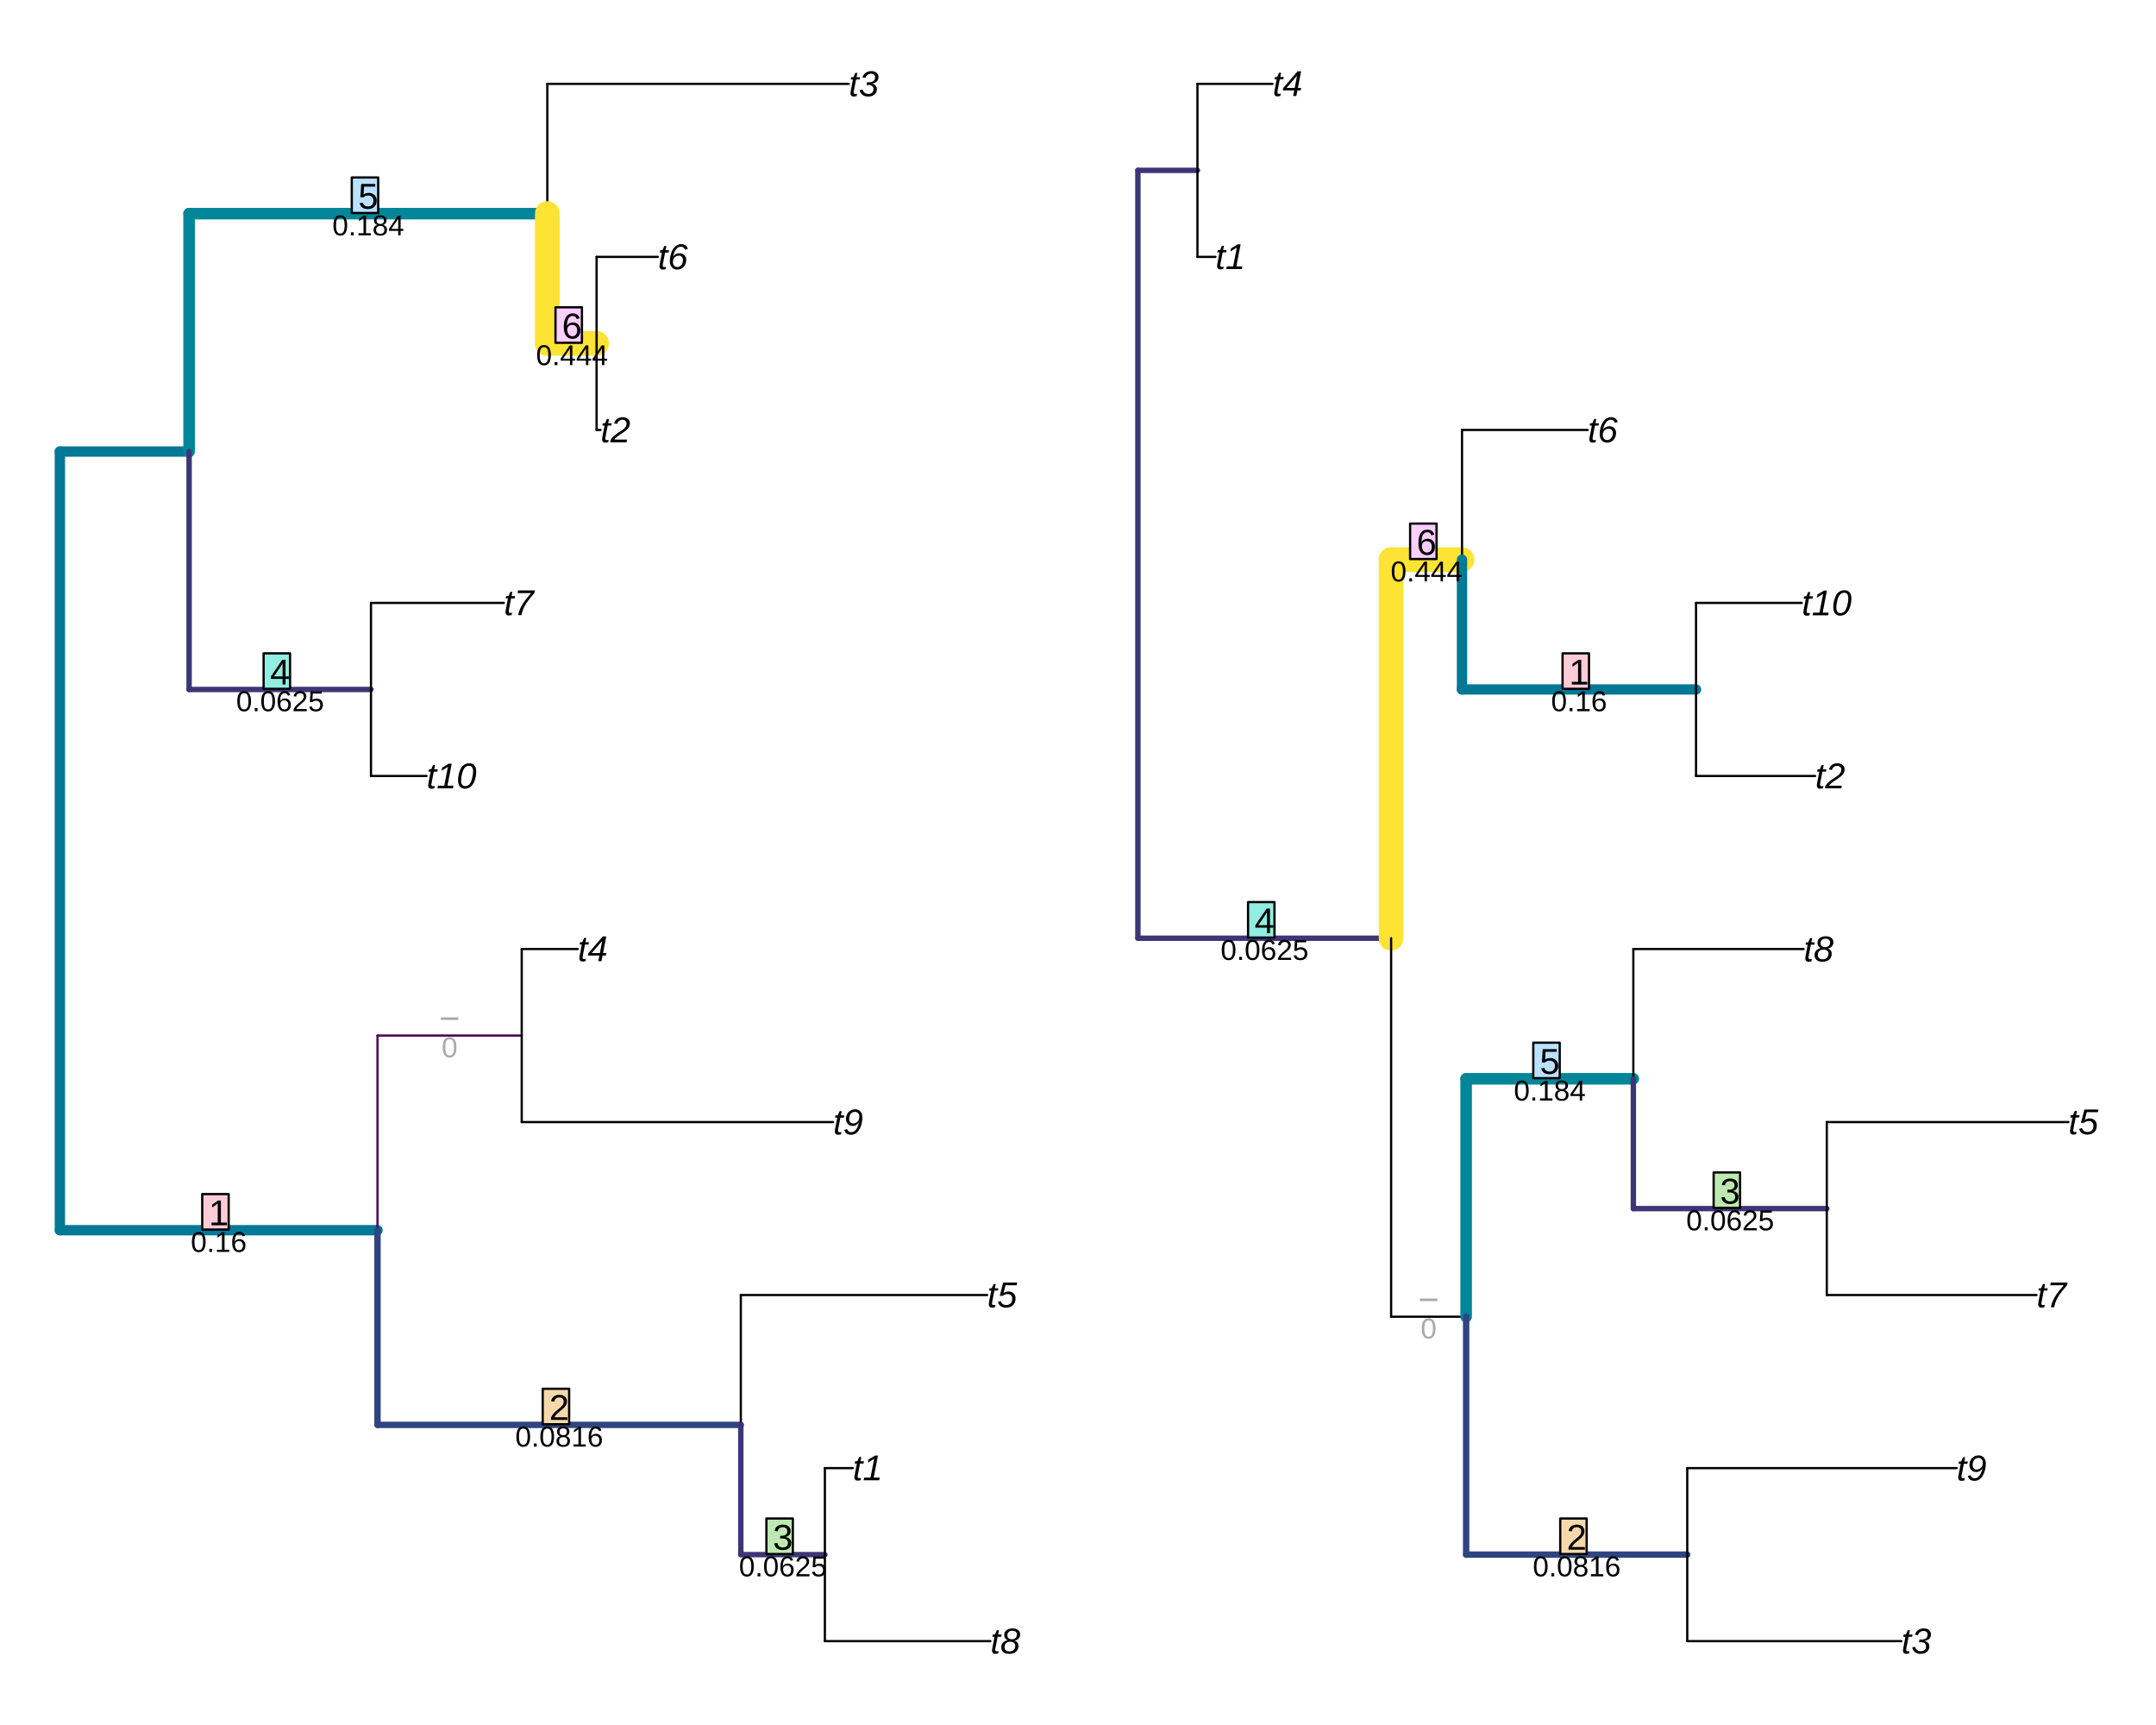
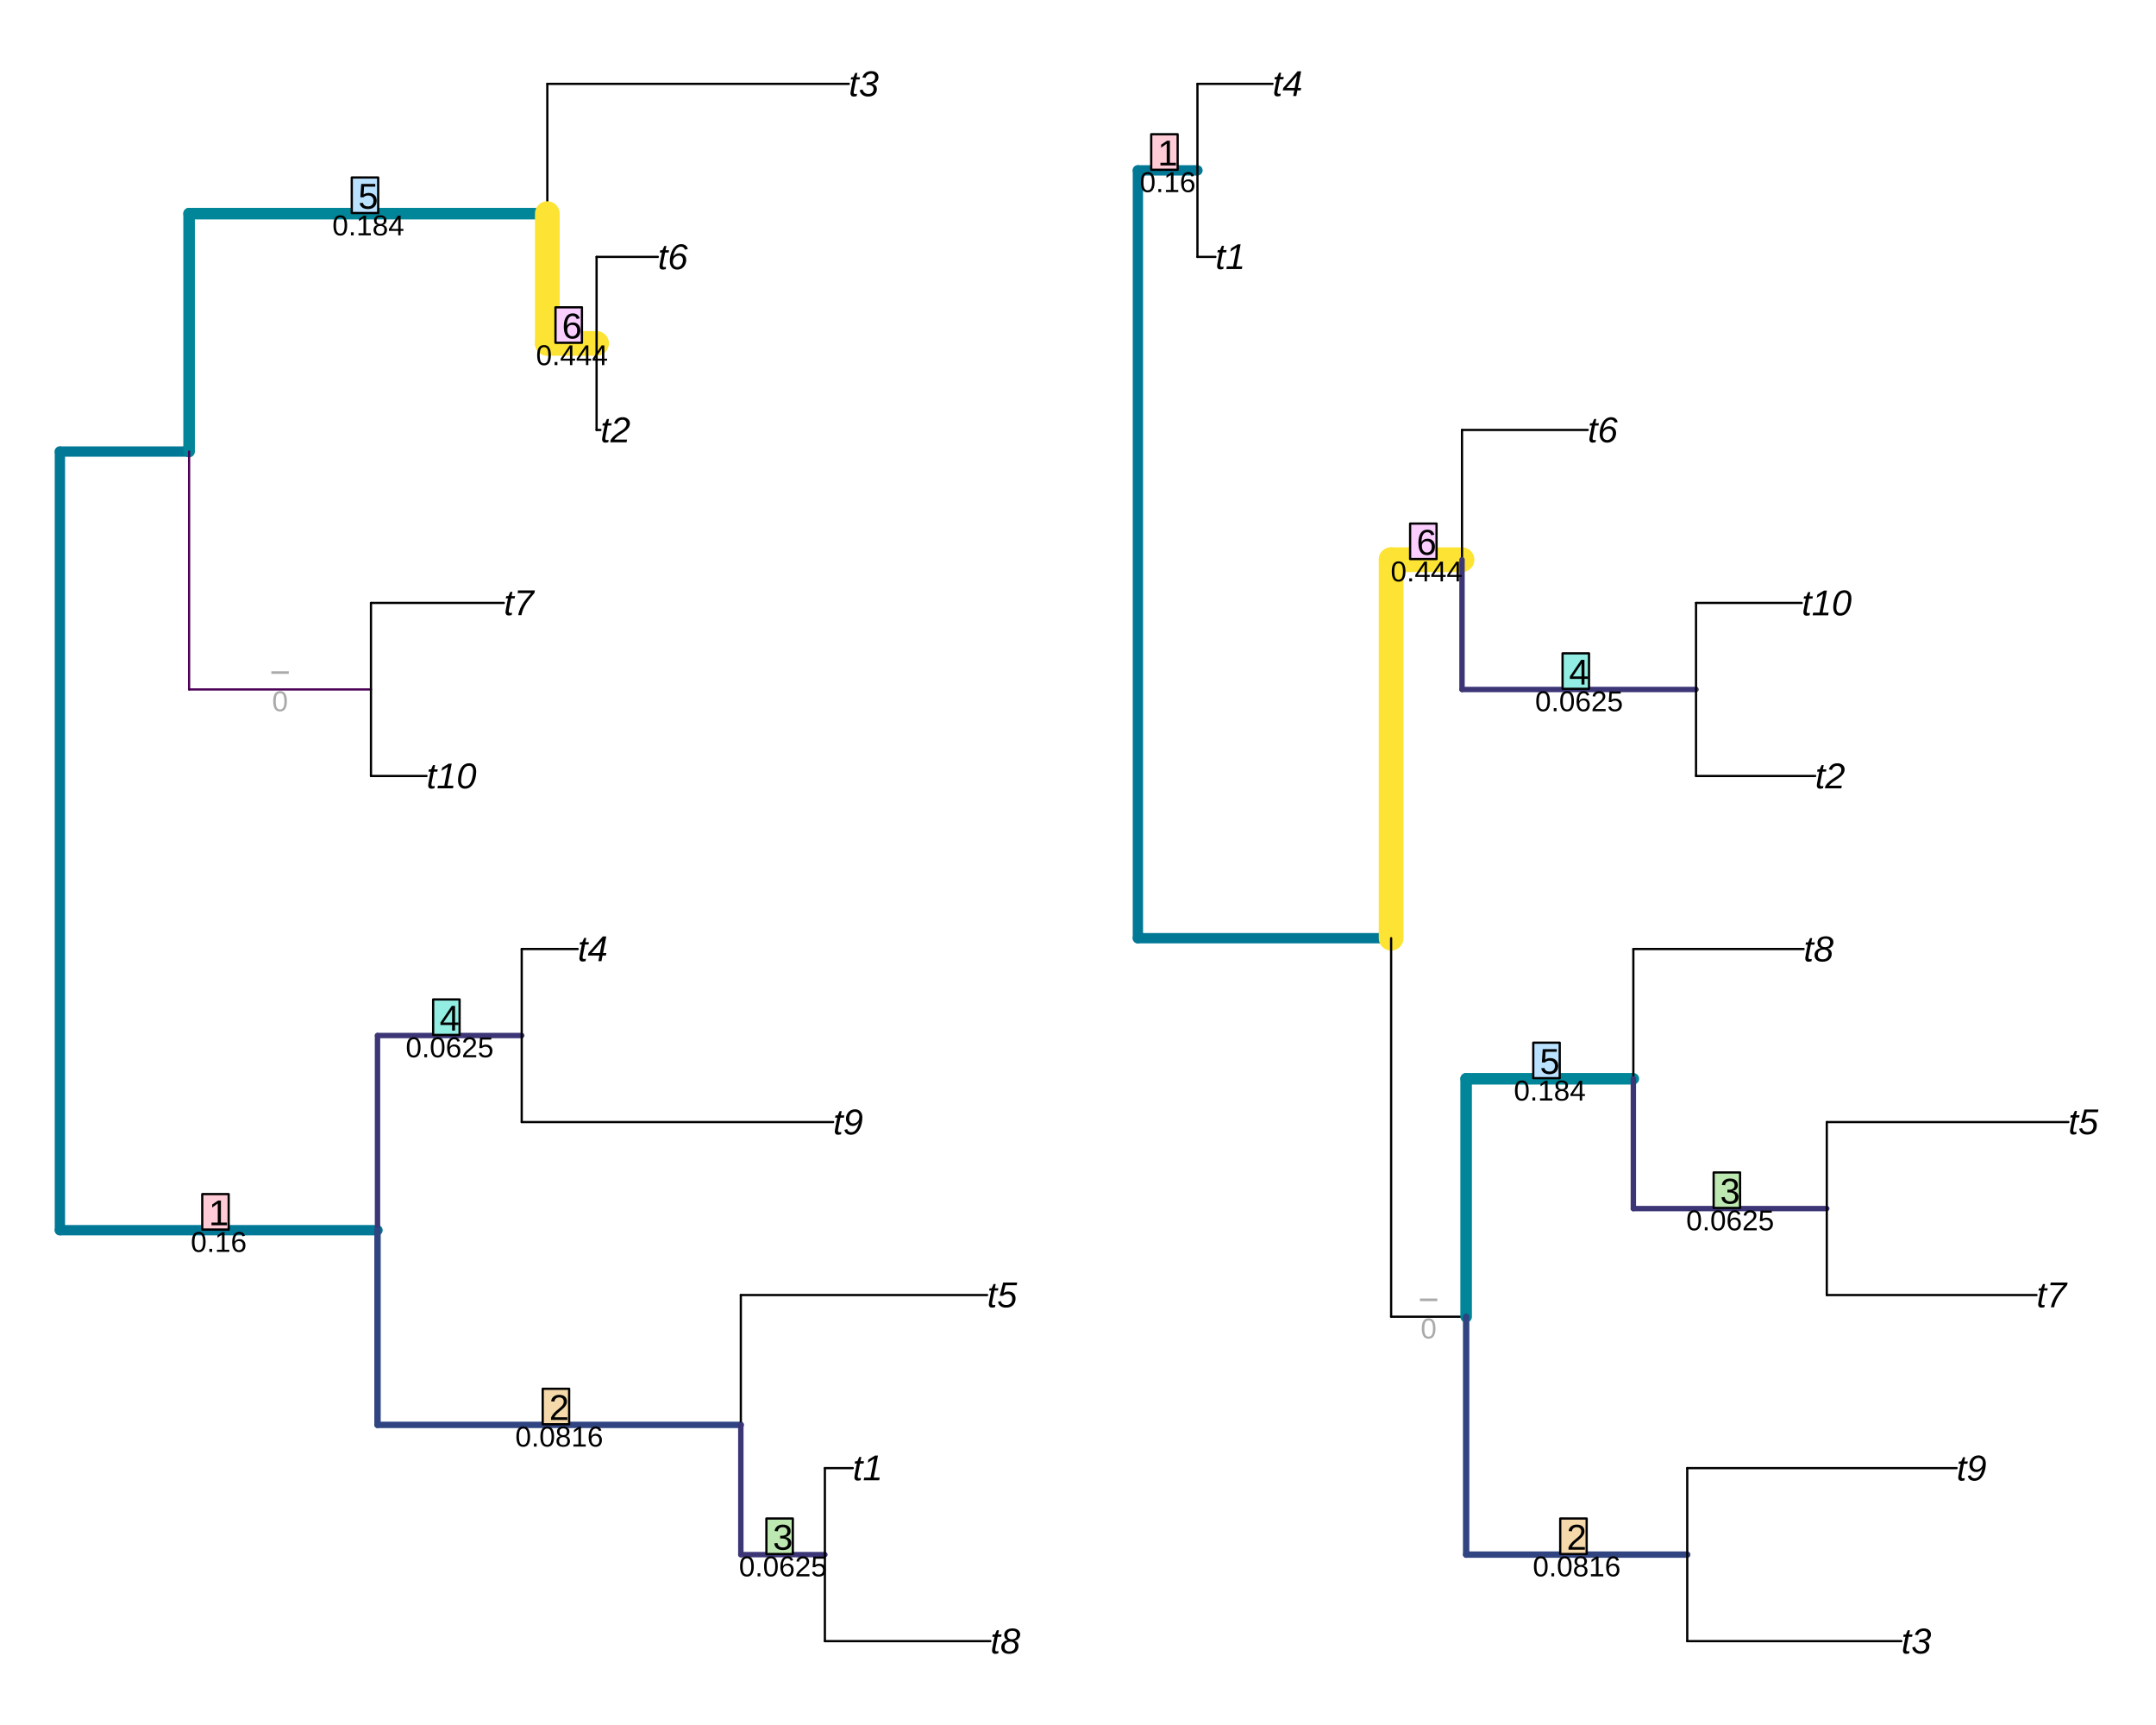
<svg xmlns="http://www.w3.org/2000/svg" viewBox="0 0 720.00 576.00">
  <defs>
    <style type="text/css">
    line, polyline, polygon, path, rect, circle {
      fill: none;
      stroke: #000000;
      stroke-linecap: round;
      stroke-linejoin: round;
      stroke-miterlimit: 10.00;
    }
  </style>
  </defs>
  <rect width="100%" height="100%" style="stroke: none; fill: #FFFFFF;" />
  <defs>
    <clipPath id="cpMC4wMHwzNjAuMDB8NTc2LjAwfDAuMDA=">
      <rect x="0.00" y="0.00" width="360.00" height="576.00" />
    </clipPath>
  </defs>
  <defs>
    <clipPath id="cpNy4yMHwzNTIuODB8NTY4LjgwfDcuMjA=">
      <rect x="7.20" y="7.20" width="345.60" height="561.60" />
    </clipPath>
  </defs>
  <line x1="20.00" y1="410.78" x2="126.07" y2="410.78" style="stroke-width: 3.45; stroke: #007896;" clip-path="url(#cpNy4yMHwzNTIuODB8NTY4LjgwfDcuMjA=)" />
  <line x1="126.07" y1="475.78" x2="247.40" y2="475.78" style="stroke-width: 2.13; stroke: #2F4480;" clip-path="url(#cpNy4yMHwzNTIuODB8NTY4LjgwfDcuMjA=)" />
  <line x1="247.40" y1="519.11" x2="275.47" y2="519.11" style="stroke-width: 1.81; stroke: #3C3677;" clip-path="url(#cpNy4yMHwzNTIuODB8NTY4LjgwfDcuMjA=)" />
  <line x1="275.47" y1="548.00" x2="330.74" y2="548.00" style="stroke-width: 0.75;" clip-path="url(#cpNy4yMHwzNTIuODB8NTY4LjgwfDcuMjA=)" />
  <line x1="275.47" y1="490.22" x2="284.78" y2="490.22" style="stroke-width: 0.75;" clip-path="url(#cpNy4yMHwzNTIuODB8NTY4LjgwfDcuMjA=)" />
  <line x1="247.40" y1="432.44" x2="329.66" y2="432.44" style="stroke-width: 0.75;" clip-path="url(#cpNy4yMHwzNTIuODB8NTY4LjgwfDcuMjA=)" />
-   <line x1="126.07" y1="345.78" x2="174.23" y2="345.78" style="stroke-width: 0.75; stroke: #4B0055;" clip-path="url(#cpNy4yMHwzNTIuODB8NTY4LjgwfDcuMjA=)" />
+   <line x1="126.07" y1="345.78" x2="174.23" y2="345.78" style="stroke-width: 1.81; stroke: #3C3677;" clip-path="url(#cpNy4yMHwzNTIuODB8NTY4LjgwfDcuMjA=)" />
  <line x1="174.23" y1="374.67" x2="278.23" y2="374.67" style="stroke-width: 0.75;" clip-path="url(#cpNy4yMHwzNTIuODB8NTY4LjgwfDcuMjA=)" />
  <line x1="174.23" y1="316.89" x2="192.93" y2="316.89" style="stroke-width: 0.75;" clip-path="url(#cpNy4yMHwzNTIuODB8NTY4LjgwfDcuMjA=)" />
  <line x1="20.00" y1="150.78" x2="63.15" y2="150.78" style="stroke-width: 3.45; stroke: #007896;" clip-path="url(#cpNy4yMHwzNTIuODB8NTY4LjgwfDcuMjA=)" />
-   <line x1="63.15" y1="230.22" x2="123.89" y2="230.22" style="stroke-width: 1.81; stroke: #3C3677;" clip-path="url(#cpNy4yMHwzNTIuODB8NTY4LjgwfDcuMjA=)" />
+   <line x1="63.15" y1="230.22" x2="123.89" y2="230.22" style="stroke-width: 0.75; stroke: #4B0055;" clip-path="url(#cpNy4yMHwzNTIuODB8NTY4LjgwfDcuMjA=)" />
  <line x1="123.89" y1="259.11" x2="142.44" y2="259.11" style="stroke-width: 0.75;" clip-path="url(#cpNy4yMHwzNTIuODB8NTY4LjgwfDcuMjA=)" />
  <line x1="123.89" y1="201.33" x2="168.26" y2="201.33" style="stroke-width: 0.75;" clip-path="url(#cpNy4yMHwzNTIuODB8NTY4LjgwfDcuMjA=)" />
  <line x1="63.15" y1="71.33" x2="182.78" y2="71.33" style="stroke-width: 3.86; stroke: #008698;" clip-path="url(#cpNy4yMHwzNTIuODB8NTY4LjgwfDcuMjA=)" />
  <line x1="182.78" y1="114.67" x2="199.23" y2="114.67" style="stroke-width: 8.25; stroke: #FDE333;" clip-path="url(#cpNy4yMHwzNTIuODB8NTY4LjgwfDcuMjA=)" />
  <line x1="199.23" y1="143.56" x2="200.52" y2="143.56" style="stroke-width: 0.75;" clip-path="url(#cpNy4yMHwzNTIuODB8NTY4LjgwfDcuMjA=)" />
  <line x1="199.23" y1="85.78" x2="219.69" y2="85.78" style="stroke-width: 0.75;" clip-path="url(#cpNy4yMHwzNTIuODB8NTY4LjgwfDcuMjA=)" />
  <line x1="182.78" y1="28.00" x2="283.46" y2="28.00" style="stroke-width: 0.75;" clip-path="url(#cpNy4yMHwzNTIuODB8NTY4LjgwfDcuMjA=)" />
  <line x1="20.00" y1="410.78" x2="20.00" y2="150.78" style="stroke-width: 3.45; stroke: #007896;" clip-path="url(#cpNy4yMHwzNTIuODB8NTY4LjgwfDcuMjA=)" />
-   <line x1="126.07" y1="410.78" x2="126.07" y2="345.78" style="stroke-width: 0.75; stroke: #4B0055;" clip-path="url(#cpNy4yMHwzNTIuODB8NTY4LjgwfDcuMjA=)" />
+   <line x1="126.07" y1="410.78" x2="126.07" y2="345.78" style="stroke-width: 1.81; stroke: #3C3677;" clip-path="url(#cpNy4yMHwzNTIuODB8NTY4LjgwfDcuMjA=)" />
  <line x1="247.40" y1="475.78" x2="247.40" y2="432.44" style="stroke-width: 0.75;" clip-path="url(#cpNy4yMHwzNTIuODB8NTY4LjgwfDcuMjA=)" />
  <line x1="275.47" y1="548.00" x2="275.47" y2="490.22" style="stroke-width: 0.75;" clip-path="url(#cpNy4yMHwzNTIuODB8NTY4LjgwfDcuMjA=)" />
  <line x1="174.23" y1="374.67" x2="174.23" y2="316.89" style="stroke-width: 0.75;" clip-path="url(#cpNy4yMHwzNTIuODB8NTY4LjgwfDcuMjA=)" />
  <line x1="63.15" y1="150.78" x2="63.15" y2="71.33" style="stroke-width: 3.86; stroke: #008698;" clip-path="url(#cpNy4yMHwzNTIuODB8NTY4LjgwfDcuMjA=)" />
  <line x1="123.89" y1="259.11" x2="123.89" y2="201.33" style="stroke-width: 0.75;" clip-path="url(#cpNy4yMHwzNTIuODB8NTY4LjgwfDcuMjA=)" />
  <line x1="182.78" y1="71.33" x2="182.78" y2="28.00" style="stroke-width: 0.75;" clip-path="url(#cpNy4yMHwzNTIuODB8NTY4LjgwfDcuMjA=)" />
  <line x1="199.23" y1="143.56" x2="199.23" y2="85.78" style="stroke-width: 0.75;" clip-path="url(#cpNy4yMHwzNTIuODB8NTY4LjgwfDcuMjA=)" />
  <line x1="126.07" y1="475.78" x2="126.07" y2="410.78" style="stroke-width: 2.13; stroke: #2F4480;" clip-path="url(#cpNy4yMHwzNTIuODB8NTY4LjgwfDcuMjA=)" />
  <line x1="247.40" y1="519.11" x2="247.40" y2="475.78" style="stroke-width: 1.81; stroke: #3C3677;" clip-path="url(#cpNy4yMHwzNTIuODB8NTY4LjgwfDcuMjA=)" />
-   <line x1="63.15" y1="230.22" x2="63.15" y2="150.78" style="stroke-width: 1.81; stroke: #3C3677;" clip-path="url(#cpNy4yMHwzNTIuODB8NTY4LjgwfDcuMjA=)" />
+   <line x1="63.15" y1="230.22" x2="63.15" y2="150.78" style="stroke-width: 0.75; stroke: #4B0055;" clip-path="url(#cpNy4yMHwzNTIuODB8NTY4LjgwfDcuMjA=)" />
  <line x1="182.78" y1="114.67" x2="182.78" y2="71.33" style="stroke-width: 8.25; stroke: #FDE333;" clip-path="url(#cpNy4yMHwzNTIuODB8NTY4LjgwfDcuMjA=)" />
  <g clip-path="url(#cpNy4yMHwzNTIuODB8NTY4LjgwfDcuMjA=)">
    <text x="330.74" y="552.12" style="font-size: 12.00px; font-style: italic; font-family: Liberation Sans;" textLength="10.00px" lengthAdjust="spacingAndGlyphs">t8</text>
  </g>
  <g clip-path="url(#cpNy4yMHwzNTIuODB8NTY4LjgwfDcuMjA=)">
    <text x="284.78" y="494.28" style="font-size: 12.00px; font-style: italic; font-family: Liberation Sans;" textLength="10.00px" lengthAdjust="spacingAndGlyphs">t1</text>
  </g>
  <g clip-path="url(#cpNy4yMHwzNTIuODB8NTY4LjgwfDcuMjA=)">
    <text x="329.66" y="436.51" style="font-size: 12.00px; font-style: italic; font-family: Liberation Sans;" textLength="10.00px" lengthAdjust="spacingAndGlyphs">t5</text>
  </g>
  <g clip-path="url(#cpNy4yMHwzNTIuODB8NTY4LjgwfDcuMjA=)">
    <text x="278.23" y="378.79" style="font-size: 12.00px; font-style: italic; font-family: Liberation Sans;" textLength="10.00px" lengthAdjust="spacingAndGlyphs">t9</text>
  </g>
  <g clip-path="url(#cpNy4yMHwzNTIuODB8NTY4LjgwfDcuMjA=)">
    <text x="192.93" y="320.95" style="font-size: 12.00px; font-style: italic; font-family: Liberation Sans;" textLength="10.00px" lengthAdjust="spacingAndGlyphs">t4</text>
  </g>
  <g clip-path="url(#cpNy4yMHwzNTIuODB8NTY4LjgwfDcuMjA=)">
    <text x="142.44" y="263.24" style="font-size: 12.00px; font-style: italic; font-family: Liberation Sans;" textLength="16.67px" lengthAdjust="spacingAndGlyphs">t10</text>
  </g>
  <g clip-path="url(#cpNy4yMHwzNTIuODB8NTY4LjgwfDcuMjA=)">
    <text x="168.26" y="205.40" style="font-size: 12.00px; font-style: italic; font-family: Liberation Sans;" textLength="10.00px" lengthAdjust="spacingAndGlyphs">t7</text>
  </g>
  <g clip-path="url(#cpNy4yMHwzNTIuODB8NTY4LjgwfDcuMjA=)">
    <text x="200.52" y="147.68" style="font-size: 12.00px; font-style: italic; font-family: Liberation Sans;" textLength="10.00px" lengthAdjust="spacingAndGlyphs">t2</text>
  </g>
  <g clip-path="url(#cpNy4yMHwzNTIuODB8NTY4LjgwfDcuMjA=)">
    <text x="219.69" y="89.90" style="font-size: 12.00px; font-style: italic; font-family: Liberation Sans;" textLength="10.00px" lengthAdjust="spacingAndGlyphs">t6</text>
  </g>
  <g clip-path="url(#cpNy4yMHwzNTIuODB8NTY4LjgwfDcuMjA=)">
    <text x="283.46" y="32.12" style="font-size: 12.00px; font-style: italic; font-family: Liberation Sans;" textLength="10.00px" lengthAdjust="spacingAndGlyphs">t3</text>
  </g>
  <rect x="67.54" y="398.72" width="8.83" height="11.85" style="stroke-width: 0.75; fill: #FFCBD7;" clip-path="url(#cpNy4yMHwzNTIuODB8NTY4LjgwfDcuMjA=)" />
  <rect x="181.24" y="463.72" width="8.83" height="11.85" style="stroke-width: 0.75; fill: #F6D9AB;" clip-path="url(#cpNy4yMHwzNTIuODB8NTY4LjgwfDcuMjA=)" />
  <rect x="255.94" y="507.05" width="8.83" height="11.85" style="stroke-width: 0.75; fill: #BEE8B1;" clip-path="url(#cpNy4yMHwzNTIuODB8NTY4LjgwfDcuMjA=)" />
-   <rect x="88.03" y="218.16" width="8.83" height="11.85" style="stroke-width: 0.75; fill: #92EDE2;" clip-path="url(#cpNy4yMHwzNTIuODB8NTY4LjgwfDcuMjA=)" />
+   <rect x="144.65" y="333.72" width="8.83" height="11.85" style="stroke-width: 0.75; fill: #92EDE2;" clip-path="url(#cpNy4yMHwzNTIuODB8NTY4LjgwfDcuMjA=)" />
  <rect x="117.47" y="59.27" width="8.83" height="11.85" style="stroke-width: 0.75; fill: #BAE1FF;" clip-path="url(#cpNy4yMHwzNTIuODB8NTY4LjgwfDcuMjA=)" />
  <rect x="185.51" y="102.61" width="8.83" height="11.85" style="stroke-width: 0.75; fill: #FACEFF;" clip-path="url(#cpNy4yMHwzNTIuODB8NTY4LjgwfDcuMjA=)" />
  <g clip-path="url(#cpNy4yMHwzNTIuODB8NTY4LjgwfDcuMjA=)">
    <text x="69.70" y="409.13" style="font-size: 12.00px; font-family: Liberation Sans;" textLength="6.67px" lengthAdjust="spacingAndGlyphs">1</text>
  </g>
  <g clip-path="url(#cpNy4yMHwzNTIuODB8NTY4LjgwfDcuMjA=)">
    <text x="183.40" y="474.13" style="font-size: 12.00px; font-family: Liberation Sans;" textLength="6.67px" lengthAdjust="spacingAndGlyphs">2</text>
  </g>
  <g clip-path="url(#cpNy4yMHwzNTIuODB8NTY4LjgwfDcuMjA=)">
    <text x="258.10" y="517.46" style="font-size: 12.00px; font-family: Liberation Sans;" textLength="6.67px" lengthAdjust="spacingAndGlyphs">3</text>
  </g>
  <g clip-path="url(#cpNy4yMHwzNTIuODB8NTY4LjgwfDcuMjA=)">
-     <text x="90.19" y="228.57" style="font-size: 12.00px; font-family: Liberation Sans;" textLength="6.67px" lengthAdjust="spacingAndGlyphs">4</text>
+     <text x="146.81" y="344.13" style="font-size: 12.00px; font-family: Liberation Sans;" textLength="6.67px" lengthAdjust="spacingAndGlyphs">4</text>
  </g>
  <g clip-path="url(#cpNy4yMHwzNTIuODB8NTY4LjgwfDcuMjA=)">
    <text x="119.63" y="69.68" style="font-size: 12.00px; font-family: Liberation Sans;" textLength="6.67px" lengthAdjust="spacingAndGlyphs">5</text>
  </g>
  <g clip-path="url(#cpNy4yMHwzNTIuODB8NTY4LjgwfDcuMjA=)">
    <text x="187.67" y="113.02" style="font-size: 12.00px; font-family: Liberation Sans;" textLength="6.67px" lengthAdjust="spacingAndGlyphs">6</text>
  </g>
  <g clip-path="url(#cpNy4yMHwzNTIuODB8NTY4LjgwfDcuMjA=)">
    <text x="63.71" y="418.03" style="font-size: 9.60px; font-family: Liberation Sans;" textLength="18.66px" lengthAdjust="spacingAndGlyphs">0.16</text>
  </g>
  <g clip-path="url(#cpNy4yMHwzNTIuODB8NTY4LjgwfDcuMjA=)">
    <text x="172.08" y="483.03" style="font-size: 9.60px; font-family: Liberation Sans;" textLength="29.31px" lengthAdjust="spacingAndGlyphs">0.0816</text>
  </g>
  <g clip-path="url(#cpNy4yMHwzNTIuODB8NTY4LjgwfDcuMjA=)">
    <text x="246.78" y="526.36" style="font-size: 9.60px; font-family: Liberation Sans;" textLength="29.31px" lengthAdjust="spacingAndGlyphs">0.0625</text>
  </g>
  <g clip-path="url(#cpNy4yMHwzNTIuODB8NTY4LjgwfDcuMjA=)">
-     <text x="78.87" y="237.48" style="font-size: 9.60px; font-family: Liberation Sans;" textLength="29.31px" lengthAdjust="spacingAndGlyphs">0.0625</text>
+     <text x="135.49" y="353.03" style="font-size: 9.60px; font-family: Liberation Sans;" textLength="29.31px" lengthAdjust="spacingAndGlyphs">0.0625</text>
  </g>
  <g clip-path="url(#cpNy4yMHwzNTIuODB8NTY4LjgwfDcuMjA=)">
    <text x="110.98" y="78.59" style="font-size: 9.60px; font-family: Liberation Sans;" textLength="23.98px" lengthAdjust="spacingAndGlyphs">0.184</text>
  </g>
  <g clip-path="url(#cpNy4yMHwzNTIuODB8NTY4LjgwfDcuMjA=)">
    <text x="179.01" y="121.92" style="font-size: 9.60px; font-family: Liberation Sans;" textLength="23.98px" lengthAdjust="spacingAndGlyphs">0.444</text>
  </g>
  <g clip-path="url(#cpNy4yMHwzNTIuODB8NTY4LjgwfDcuMjA=)">
-     <text x="146.64" y="344.13" style="font-size: 12.00px; fill: #AAAAAA; font-family: Liberation Sans;" textLength="7.02px" lengthAdjust="spacingAndGlyphs">−</text>
-   </g>
-   <g clip-path="url(#cpNy4yMHwzNTIuODB8NTY4LjgwfDcuMjA=)">
-     <text x="147.48" y="353.03" style="font-size: 9.60px; fill: #AAAAAA; font-family: Liberation Sans;" textLength="5.33px" lengthAdjust="spacingAndGlyphs">0</text>
+     <text x="90.02" y="228.57" style="font-size: 12.00px; fill: #AAAAAA; font-family: Liberation Sans;" textLength="7.02px" lengthAdjust="spacingAndGlyphs">−</text>
+   </g>
+   <g clip-path="url(#cpNy4yMHwzNTIuODB8NTY4LjgwfDcuMjA=)">
+     <text x="90.86" y="237.48" style="font-size: 9.60px; fill: #AAAAAA; font-family: Liberation Sans;" textLength="5.33px" lengthAdjust="spacingAndGlyphs">0</text>
  </g>
  <defs>
    <clipPath id="cpMzY3LjIwfDcxMi44MHw1NjguODB8Ny4yMA==">
      <rect x="367.20" y="7.20" width="345.60" height="561.60" />
    </clipPath>
  </defs>
  <defs>
    <clipPath id="cpMzYwLjAwfDcyMC4wMHw1NzYuMDB8MC4wMA==">
      <rect x="360.00" y="0.00" width="360.00" height="576.00" />
    </clipPath>
  </defs>
  <defs>
    <clipPath id="cpMzY3LjIwfDcxMi44MHw1NjguODB8Ny4yMA==">
      <rect x="367.20" y="7.20" width="345.60" height="561.60" />
    </clipPath>
  </defs>
-   <line x1="380.00" y1="313.28" x2="464.57" y2="313.28" style="stroke-width: 1.81; stroke: #3C3677;" clip-path="url(#cpMzY3LjIwfDcxMi44MHw1NjguODB8Ny4yMA==)" />
+   <line x1="380.00" y1="313.28" x2="464.57" y2="313.28" style="stroke-width: 3.45; stroke: #007896;" clip-path="url(#cpMzY3LjIwfDcxMi44MHw1NjguODB8Ny4yMA==)" />
  <line x1="464.57" y1="439.67" x2="489.62" y2="439.67" style="stroke-width: 0.75;" clip-path="url(#cpMzY3LjIwfDcxMi44MHw1NjguODB8Ny4yMA==)" />
  <line x1="489.62" y1="519.11" x2="563.46" y2="519.11" style="stroke-width: 2.13; stroke: #2F4480;" clip-path="url(#cpMzY3LjIwfDcxMi44MHw1NjguODB8Ny4yMA==)" />
  <line x1="563.46" y1="548.00" x2="634.95" y2="548.00" style="stroke-width: 0.75;" clip-path="url(#cpMzY3LjIwfDcxMi44MHw1NjguODB8Ny4yMA==)" />
  <line x1="563.46" y1="490.22" x2="653.41" y2="490.22" style="stroke-width: 0.75;" clip-path="url(#cpMzY3LjIwfDcxMi44MHw1NjguODB8Ny4yMA==)" />
  <line x1="489.62" y1="360.22" x2="545.46" y2="360.22" style="stroke-width: 3.86; stroke: #008698;" clip-path="url(#cpMzY3LjIwfDcxMi44MHw1NjguODB8Ny4yMA==)" />
  <line x1="545.46" y1="403.56" x2="610.06" y2="403.56" style="stroke-width: 1.81; stroke: #3C3677;" clip-path="url(#cpMzY3LjIwfDcxMi44MHw1NjguODB8Ny4yMA==)" />
  <line x1="610.06" y1="432.44" x2="680.10" y2="432.44" style="stroke-width: 0.75;" clip-path="url(#cpMzY3LjIwfDcxMi44MHw1NjguODB8Ny4yMA==)" />
  <line x1="610.06" y1="374.67" x2="690.74" y2="374.67" style="stroke-width: 0.75;" clip-path="url(#cpMzY3LjIwfDcxMi44MHw1NjguODB8Ny4yMA==)" />
  <line x1="545.46" y1="316.89" x2="602.32" y2="316.89" style="stroke-width: 0.75;" clip-path="url(#cpMzY3LjIwfDcxMi44MHw1NjguODB8Ny4yMA==)" />
  <line x1="464.57" y1="186.89" x2="488.24" y2="186.89" style="stroke-width: 8.25; stroke: #FDE333;" clip-path="url(#cpMzY3LjIwfDcxMi44MHw1NjguODB8Ny4yMA==)" />
-   <line x1="488.24" y1="230.22" x2="566.39" y2="230.22" style="stroke-width: 3.45; stroke: #007896;" clip-path="url(#cpMzY3LjIwfDcxMi44MHw1NjguODB8Ny4yMA==)" />
+   <line x1="488.24" y1="230.22" x2="566.39" y2="230.22" style="stroke-width: 1.81; stroke: #3C3677;" clip-path="url(#cpMzY3LjIwfDcxMi44MHw1NjguODB8Ny4yMA==)" />
  <line x1="566.39" y1="259.11" x2="606.18" y2="259.11" style="stroke-width: 0.75;" clip-path="url(#cpMzY3LjIwfDcxMi44MHw1NjguODB8Ny4yMA==)" />
  <line x1="566.39" y1="201.33" x2="601.69" y2="201.33" style="stroke-width: 0.75;" clip-path="url(#cpMzY3LjIwfDcxMi44MHw1NjguODB8Ny4yMA==)" />
  <line x1="488.24" y1="143.56" x2="530.22" y2="143.56" style="stroke-width: 0.75;" clip-path="url(#cpMzY3LjIwfDcxMi44MHw1NjguODB8Ny4yMA==)" />
-   <line x1="380.00" y1="56.89" x2="399.89" y2="56.89" style="stroke-width: 1.81; stroke: #3C3677;" clip-path="url(#cpMzY3LjIwfDcxMi44MHw1NjguODB8Ny4yMA==)" />
+   <line x1="380.00" y1="56.89" x2="399.89" y2="56.89" style="stroke-width: 3.45; stroke: #007896;" clip-path="url(#cpMzY3LjIwfDcxMi44MHw1NjguODB8Ny4yMA==)" />
  <line x1="399.89" y1="85.78" x2="405.89" y2="85.78" style="stroke-width: 0.75;" clip-path="url(#cpMzY3LjIwfDcxMi44MHw1NjguODB8Ny4yMA==)" />
  <line x1="399.89" y1="28.00" x2="424.97" y2="28.00" style="stroke-width: 0.75;" clip-path="url(#cpMzY3LjIwfDcxMi44MHw1NjguODB8Ny4yMA==)" />
-   <line x1="380.00" y1="313.28" x2="380.00" y2="56.89" style="stroke-width: 1.81; stroke: #3C3677;" clip-path="url(#cpMzY3LjIwfDcxMi44MHw1NjguODB8Ny4yMA==)" />
+   <line x1="380.00" y1="313.28" x2="380.00" y2="56.89" style="stroke-width: 3.45; stroke: #007896;" clip-path="url(#cpMzY3LjIwfDcxMi44MHw1NjguODB8Ny4yMA==)" />
  <line x1="464.57" y1="313.28" x2="464.57" y2="186.89" style="stroke-width: 8.25; stroke: #FDE333;" clip-path="url(#cpMzY3LjIwfDcxMi44MHw1NjguODB8Ny4yMA==)" />
  <line x1="489.62" y1="439.67" x2="489.62" y2="360.22" style="stroke-width: 3.86; stroke: #008698;" clip-path="url(#cpMzY3LjIwfDcxMi44MHw1NjguODB8Ny4yMA==)" />
  <line x1="563.46" y1="548.00" x2="563.46" y2="490.22" style="stroke-width: 0.75;" clip-path="url(#cpMzY3LjIwfDcxMi44MHw1NjguODB8Ny4yMA==)" />
  <line x1="545.46" y1="360.22" x2="545.46" y2="316.89" style="stroke-width: 0.75;" clip-path="url(#cpMzY3LjIwfDcxMi44MHw1NjguODB8Ny4yMA==)" />
  <line x1="610.06" y1="432.44" x2="610.06" y2="374.67" style="stroke-width: 0.75;" clip-path="url(#cpMzY3LjIwfDcxMi44MHw1NjguODB8Ny4yMA==)" />
  <line x1="488.24" y1="186.89" x2="488.24" y2="143.56" style="stroke-width: 0.75;" clip-path="url(#cpMzY3LjIwfDcxMi44MHw1NjguODB8Ny4yMA==)" />
  <line x1="566.39" y1="259.11" x2="566.39" y2="201.33" style="stroke-width: 0.75;" clip-path="url(#cpMzY3LjIwfDcxMi44MHw1NjguODB8Ny4yMA==)" />
  <line x1="399.89" y1="85.78" x2="399.89" y2="28.00" style="stroke-width: 0.75;" clip-path="url(#cpMzY3LjIwfDcxMi44MHw1NjguODB8Ny4yMA==)" />
  <line x1="464.57" y1="439.67" x2="464.57" y2="313.28" style="stroke-width: 0.75;" clip-path="url(#cpMzY3LjIwfDcxMi44MHw1NjguODB8Ny4yMA==)" />
  <line x1="489.62" y1="519.11" x2="489.62" y2="439.67" style="stroke-width: 2.13; stroke: #2F4480;" clip-path="url(#cpMzY3LjIwfDcxMi44MHw1NjguODB8Ny4yMA==)" />
  <line x1="545.46" y1="403.56" x2="545.46" y2="360.22" style="stroke-width: 1.81; stroke: #3C3677;" clip-path="url(#cpMzY3LjIwfDcxMi44MHw1NjguODB8Ny4yMA==)" />
-   <line x1="488.24" y1="230.22" x2="488.24" y2="186.89" style="stroke-width: 3.45; stroke: #007896;" clip-path="url(#cpMzY3LjIwfDcxMi44MHw1NjguODB8Ny4yMA==)" />
+   <line x1="488.24" y1="230.22" x2="488.24" y2="186.89" style="stroke-width: 1.81; stroke: #3C3677;" clip-path="url(#cpMzY3LjIwfDcxMi44MHw1NjguODB8Ny4yMA==)" />
  <g clip-path="url(#cpMzY3LjIwfDcxMi44MHw1NjguODB8Ny4yMA==)">
    <text x="634.95" y="552.12" style="font-size: 12.00px; font-style: italic; font-family: Liberation Sans;" textLength="10.00px" lengthAdjust="spacingAndGlyphs">t3</text>
  </g>
  <g clip-path="url(#cpMzY3LjIwfDcxMi44MHw1NjguODB8Ny4yMA==)">
    <text x="653.41" y="494.35" style="font-size: 12.00px; font-style: italic; font-family: Liberation Sans;" textLength="10.00px" lengthAdjust="spacingAndGlyphs">t9</text>
  </g>
  <g clip-path="url(#cpMzY3LjIwfDcxMi44MHw1NjguODB8Ny4yMA==)">
    <text x="680.10" y="436.51" style="font-size: 12.00px; font-style: italic; font-family: Liberation Sans;" textLength="10.00px" lengthAdjust="spacingAndGlyphs">t7</text>
  </g>
  <g clip-path="url(#cpMzY3LjIwfDcxMi44MHw1NjguODB8Ny4yMA==)">
    <text x="690.74" y="378.73" style="font-size: 12.00px; font-style: italic; font-family: Liberation Sans;" textLength="10.00px" lengthAdjust="spacingAndGlyphs">t5</text>
  </g>
  <g clip-path="url(#cpMzY3LjIwfDcxMi44MHw1NjguODB8Ny4yMA==)">
    <text x="602.32" y="321.01" style="font-size: 12.00px; font-style: italic; font-family: Liberation Sans;" textLength="10.00px" lengthAdjust="spacingAndGlyphs">t8</text>
  </g>
  <g clip-path="url(#cpMzY3LjIwfDcxMi44MHw1NjguODB8Ny4yMA==)">
    <text x="606.18" y="263.24" style="font-size: 12.00px; font-style: italic; font-family: Liberation Sans;" textLength="10.00px" lengthAdjust="spacingAndGlyphs">t2</text>
  </g>
  <g clip-path="url(#cpMzY3LjIwfDcxMi44MHw1NjguODB8Ny4yMA==)">
    <text x="601.69" y="205.46" style="font-size: 12.00px; font-style: italic; font-family: Liberation Sans;" textLength="16.67px" lengthAdjust="spacingAndGlyphs">t10</text>
  </g>
  <g clip-path="url(#cpMzY3LjIwfDcxMi44MHw1NjguODB8Ny4yMA==)">
    <text x="530.22" y="147.68" style="font-size: 12.00px; font-style: italic; font-family: Liberation Sans;" textLength="10.00px" lengthAdjust="spacingAndGlyphs">t6</text>
  </g>
  <g clip-path="url(#cpMzY3LjIwfDcxMi44MHw1NjguODB8Ny4yMA==)">
    <text x="405.89" y="89.84" style="font-size: 12.00px; font-style: italic; font-family: Liberation Sans;" textLength="10.00px" lengthAdjust="spacingAndGlyphs">t1</text>
  </g>
  <g clip-path="url(#cpMzY3LjIwfDcxMi44MHw1NjguODB8Ny4yMA==)">
    <text x="424.97" y="32.06" style="font-size: 12.00px; font-style: italic; font-family: Liberation Sans;" textLength="10.00px" lengthAdjust="spacingAndGlyphs">t4</text>
  </g>
-   <rect x="521.82" y="218.16" width="8.83" height="11.85" style="stroke-width: 0.75; fill: #FFCBD7;" clip-path="url(#cpMzY3LjIwfDcxMi44MHw1NjguODB8Ny4yMA==)" />
+   <rect x="384.45" y="44.83" width="8.83" height="11.85" style="stroke-width: 0.75; fill: #FFCBD7;" clip-path="url(#cpMzY3LjIwfDcxMi44MHw1NjguODB8Ny4yMA==)" />
  <rect x="521.04" y="507.05" width="8.83" height="11.85" style="stroke-width: 0.75; fill: #F6D9AB;" clip-path="url(#cpMzY3LjIwfDcxMi44MHw1NjguODB8Ny4yMA==)" />
  <rect x="572.27" y="391.50" width="8.83" height="11.85" style="stroke-width: 0.75; fill: #BEE8B1;" clip-path="url(#cpMzY3LjIwfDcxMi44MHw1NjguODB8Ny4yMA==)" />
-   <rect x="416.79" y="301.22" width="8.83" height="11.85" style="stroke-width: 0.75; fill: #92EDE2;" clip-path="url(#cpMzY3LjIwfDcxMi44MHw1NjguODB8Ny4yMA==)" />
+   <rect x="521.82" y="218.16" width="8.83" height="11.85" style="stroke-width: 0.75; fill: #92EDE2;" clip-path="url(#cpMzY3LjIwfDcxMi44MHw1NjguODB8Ny4yMA==)" />
  <rect x="512.04" y="348.16" width="8.83" height="11.85" style="stroke-width: 0.75; fill: #BAE1FF;" clip-path="url(#cpMzY3LjIwfDcxMi44MHw1NjguODB8Ny4yMA==)" />
  <rect x="470.91" y="174.83" width="8.83" height="11.85" style="stroke-width: 0.75; fill: #FACEFF;" clip-path="url(#cpMzY3LjIwfDcxMi44MHw1NjguODB8Ny4yMA==)" />
  <g clip-path="url(#cpMzY3LjIwfDcxMi44MHw1NjguODB8Ny4yMA==)">
-     <text x="523.98" y="228.57" style="font-size: 12.00px; font-family: Liberation Sans;" textLength="6.67px" lengthAdjust="spacingAndGlyphs">1</text>
+     <text x="386.61" y="55.24" style="font-size: 12.00px; font-family: Liberation Sans;" textLength="6.67px" lengthAdjust="spacingAndGlyphs">1</text>
  </g>
  <g clip-path="url(#cpMzY3LjIwfDcxMi44MHw1NjguODB8Ny4yMA==)">
    <text x="523.20" y="517.46" style="font-size: 12.00px; font-family: Liberation Sans;" textLength="6.67px" lengthAdjust="spacingAndGlyphs">2</text>
  </g>
  <g clip-path="url(#cpMzY3LjIwfDcxMi44MHw1NjguODB8Ny4yMA==)">
    <text x="574.43" y="401.91" style="font-size: 12.00px; font-family: Liberation Sans;" textLength="6.67px" lengthAdjust="spacingAndGlyphs">3</text>
  </g>
  <g clip-path="url(#cpMzY3LjIwfDcxMi44MHw1NjguODB8Ny4yMA==)">
-     <text x="418.95" y="311.63" style="font-size: 12.00px; font-family: Liberation Sans;" textLength="6.67px" lengthAdjust="spacingAndGlyphs">4</text>
+     <text x="523.98" y="228.57" style="font-size: 12.00px; font-family: Liberation Sans;" textLength="6.67px" lengthAdjust="spacingAndGlyphs">4</text>
  </g>
  <g clip-path="url(#cpMzY3LjIwfDcxMi44MHw1NjguODB8Ny4yMA==)">
    <text x="514.20" y="358.57" style="font-size: 12.00px; font-family: Liberation Sans;" textLength="6.67px" lengthAdjust="spacingAndGlyphs">5</text>
  </g>
  <g clip-path="url(#cpMzY3LjIwfDcxMi44MHw1NjguODB8Ny4yMA==)">
    <text x="473.07" y="185.24" style="font-size: 12.00px; font-family: Liberation Sans;" textLength="6.67px" lengthAdjust="spacingAndGlyphs">6</text>
  </g>
  <g clip-path="url(#cpMzY3LjIwfDcxMi44MHw1NjguODB8Ny4yMA==)">
-     <text x="517.99" y="237.48" style="font-size: 9.60px; font-family: Liberation Sans;" textLength="18.66px" lengthAdjust="spacingAndGlyphs">0.16</text>
+     <text x="380.62" y="64.14" style="font-size: 9.60px; font-family: Liberation Sans;" textLength="18.66px" lengthAdjust="spacingAndGlyphs">0.16</text>
  </g>
  <g clip-path="url(#cpMzY3LjIwfDcxMi44MHw1NjguODB8Ny4yMA==)">
    <text x="511.88" y="526.36" style="font-size: 9.60px; font-family: Liberation Sans;" textLength="29.31px" lengthAdjust="spacingAndGlyphs">0.0816</text>
  </g>
  <g clip-path="url(#cpMzY3LjIwfDcxMi44MHw1NjguODB8Ny4yMA==)">
    <text x="563.11" y="410.81" style="font-size: 9.60px; font-family: Liberation Sans;" textLength="29.31px" lengthAdjust="spacingAndGlyphs">0.0625</text>
  </g>
  <g clip-path="url(#cpMzY3LjIwfDcxMi44MHw1NjguODB8Ny4yMA==)">
-     <text x="407.63" y="320.53" style="font-size: 9.60px; font-family: Liberation Sans;" textLength="29.31px" lengthAdjust="spacingAndGlyphs">0.0625</text>
+     <text x="512.66" y="237.48" style="font-size: 9.60px; font-family: Liberation Sans;" textLength="29.31px" lengthAdjust="spacingAndGlyphs">0.0625</text>
  </g>
  <g clip-path="url(#cpMzY3LjIwfDcxMi44MHw1NjguODB8Ny4yMA==)">
    <text x="505.55" y="367.48" style="font-size: 9.60px; font-family: Liberation Sans;" textLength="23.98px" lengthAdjust="spacingAndGlyphs">0.184</text>
  </g>
  <g clip-path="url(#cpMzY3LjIwfDcxMi44MHw1NjguODB8Ny4yMA==)">
    <text x="464.41" y="194.14" style="font-size: 9.60px; font-family: Liberation Sans;" textLength="23.98px" lengthAdjust="spacingAndGlyphs">0.444</text>
  </g>
  <g clip-path="url(#cpMzY3LjIwfDcxMi44MHw1NjguODB8Ny4yMA==)">
    <text x="473.58" y="438.02" style="font-size: 12.00px; fill: #AAAAAA; font-family: Liberation Sans;" textLength="7.02px" lengthAdjust="spacingAndGlyphs">−</text>
  </g>
  <g clip-path="url(#cpMzY3LjIwfDcxMi44MHw1NjguODB8Ny4yMA==)">
    <text x="474.43" y="446.92" style="font-size: 9.60px; fill: #AAAAAA; font-family: Liberation Sans;" textLength="5.33px" lengthAdjust="spacingAndGlyphs">0</text>
  </g>
</svg>
